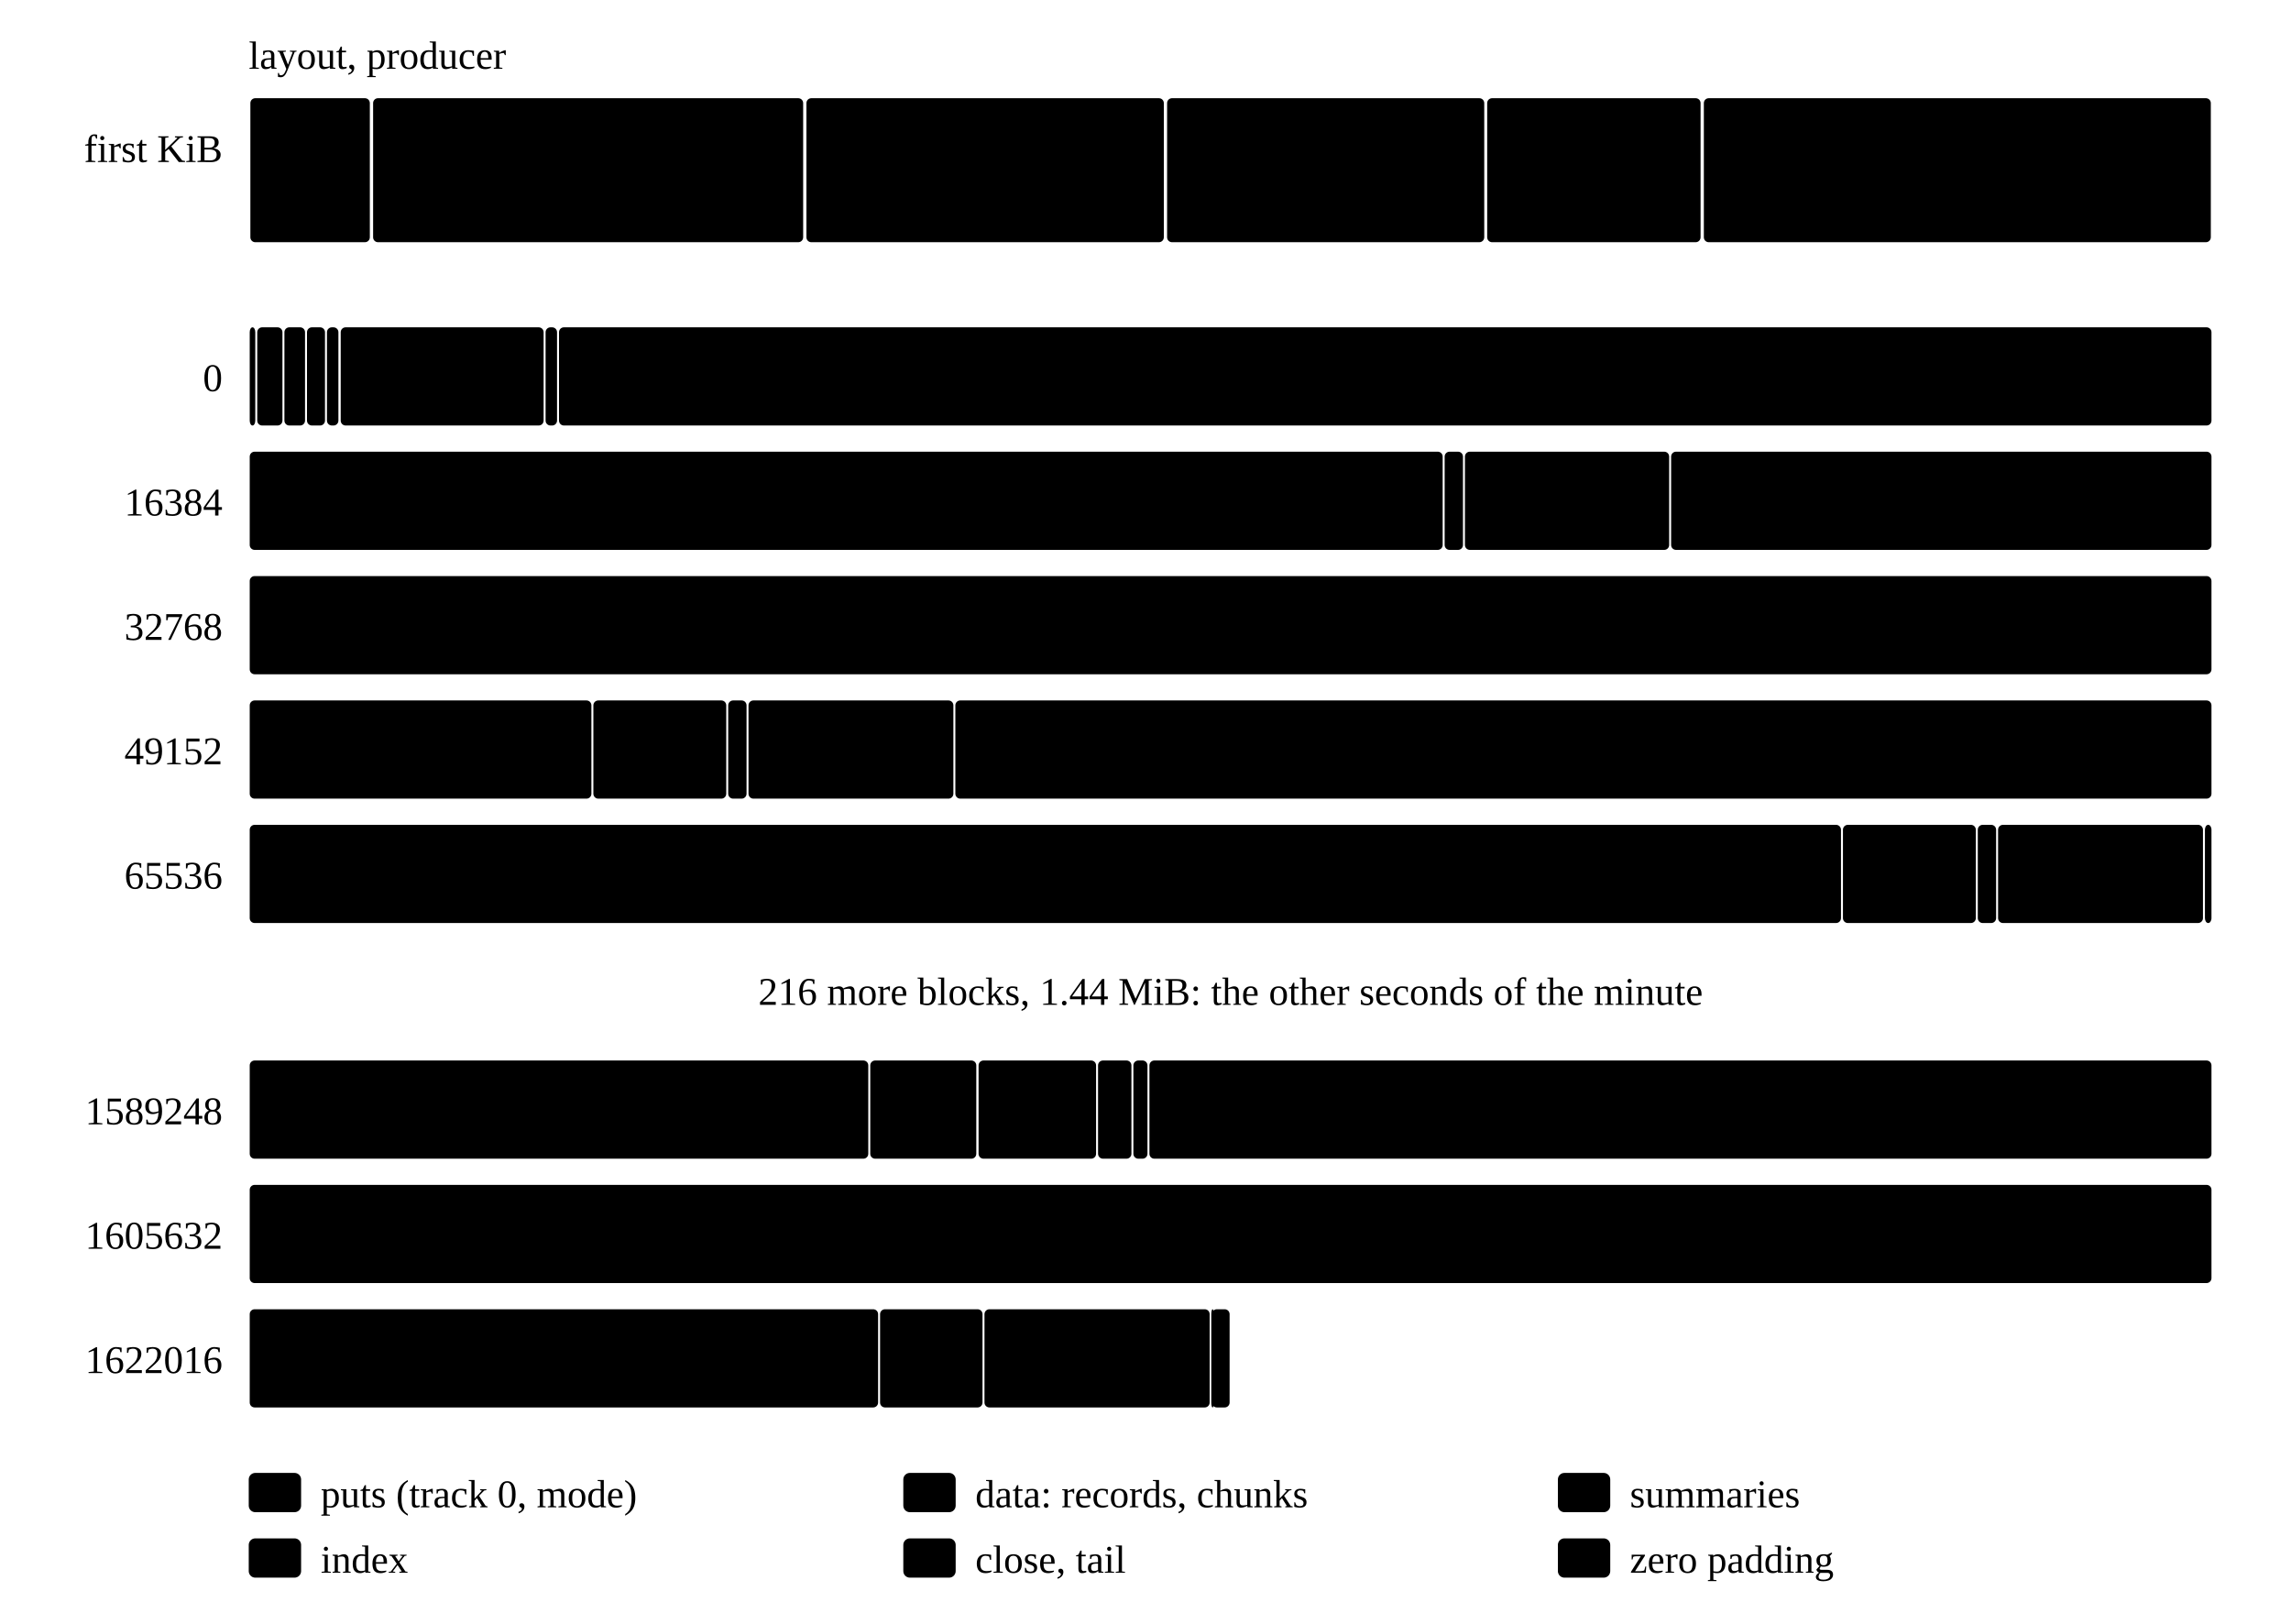
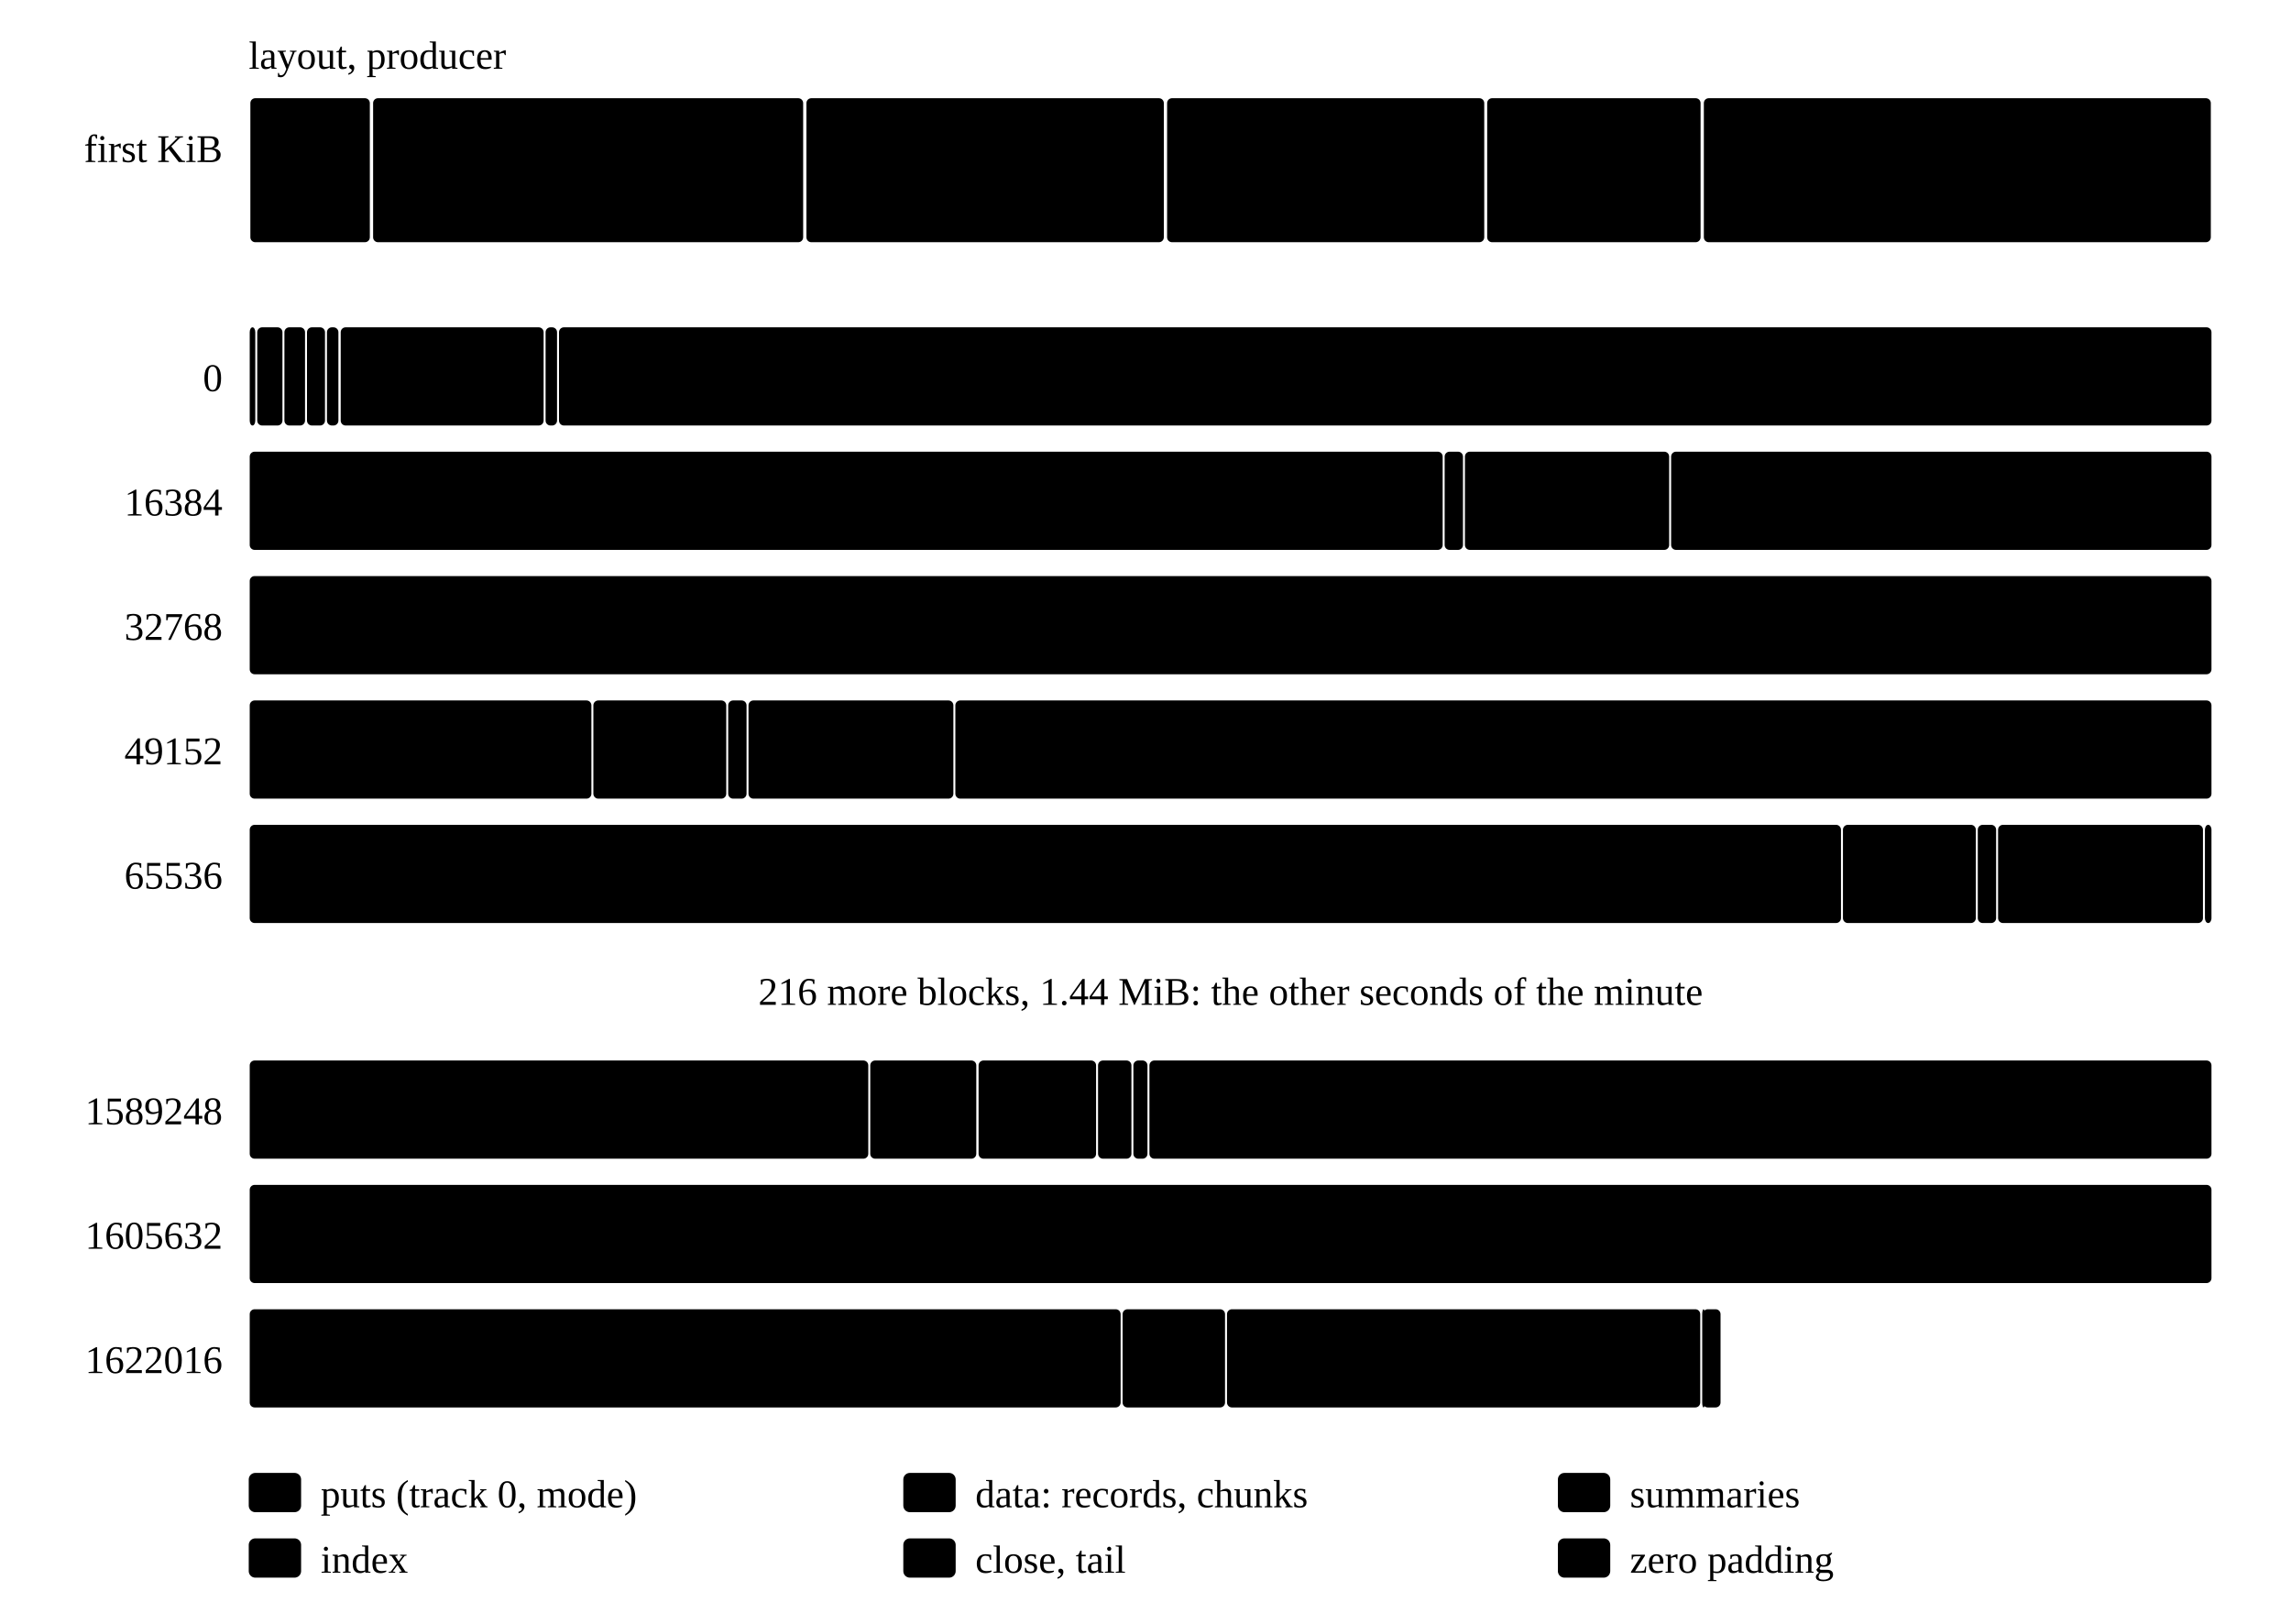
- <svg xmlns="http://www.w3.org/2000/svg" class="ww-svg" viewBox="0 0 700 496" width="700" height="496" role="img" aria-label="The drive's first minute in one file of 1630208 bytes, on rows of 16 KiB: the first seconds, then the end. Puts, records blocks of log lines and temperatures, chunks of CAN frames and of phase current, summaries, the final index, the close padded with zeros and the tail">
+ <svg xmlns="http://www.w3.org/2000/svg" class="ww-svg" viewBox="0 0 700 496" width="700" height="496" role="img" aria-label="The drive's first minute in one file of 1634304 bytes, on rows of 16 KiB: the first seconds, then the end. Puts, records blocks of log lines and temperatures, chunks of CAN frames and of phase current, summaries, the final index, the close padded with zeros and the tail">
  <text x="68.0" y="119.5" text-anchor="end" class="soft mono">0</text>
  <text x="68.0" y="157.5" text-anchor="end" class="soft mono">16384</text>
  <text x="68.0" y="195.5" text-anchor="end" class="soft mono">32768</text>
  <text x="68.0" y="233.5" text-anchor="end" class="soft mono">49152</text>
  <text x="68.0" y="271.5" text-anchor="end" class="soft mono">65536</text>
  <text x="68.0" y="343.5" text-anchor="end" class="soft mono">1589248</text>
  <text x="68.0" y="381.5" text-anchor="end" class="soft mono">1605632</text>
  <text x="68.0" y="419.5" text-anchor="end" class="soft mono">1622016</text>
  <text x="376.0" y="307.0" text-anchor="middle" class="small soft">216 more blocks, 1.44 MiB: the other seconds of the minute</text>
  <rect x="76.3" y="100.0" width="1.7" height="30.0" rx="1.5" class="tint-purple" />
  <rect x="78.6" y="100.0" width="7.7" height="30.0" rx="1.5" class="tint-purple" />
  <rect x="86.9" y="100.0" width="6.3" height="30.0" rx="1.5" class="tint-purple" />
  <rect x="93.8" y="100.0" width="5.5" height="30.0" rx="1.5" class="tint-blue" />
  <rect x="99.9" y="100.0" width="3.5" height="30.0" rx="1.5" class="tint-purple" />
  <rect x="104.1" y="100.0" width="62.0" height="30.0" rx="1.5" class="tint-blue" />
  <text x="135.1" y="119.5" text-anchor="middle" class="small">can0</text>
  <rect x="166.7" y="100.0" width="3.5" height="30.0" rx="1.5" class="tint-purple" />
  <rect x="170.8" y="100.0" width="504.9" height="30.0" rx="1.5" class="tint-blue" />
  <text x="423.3" y="119.5" text-anchor="middle" class="small">phase_a: a second of samples</text>
  <rect x="76.3" y="138.0" width="364.5" height="30.0" rx="1.5" class="tint-blue" />
  <rect x="441.4" y="138.0" width="5.6" height="30.0" rx="1.5" class="tint-blue" />
  <rect x="447.6" y="138.0" width="62.4" height="30.0" rx="1.5" class="tint-blue" />
  <text x="478.8" y="157.5" text-anchor="middle" class="small">can0</text>
  <rect x="510.6" y="138.0" width="165.1" height="30.0" rx="1.5" class="tint-blue" />
  <rect x="76.3" y="176.0" width="599.4" height="30.0" rx="1.5" class="tint-blue" />
  <text x="376.0" y="195.5" text-anchor="middle" class="small">phase_a: a second of samples</text>
  <rect x="76.3" y="214.0" width="104.4" height="30.0" rx="1.5" class="tint-blue" />
  <rect x="181.3" y="214.0" width="40.6" height="30.0" rx="1.5" class="tint-teal" />
  <rect x="222.5" y="214.0" width="5.6" height="30.0" rx="1.5" class="tint-blue" />
  <rect x="228.7" y="214.0" width="62.6" height="30.0" rx="1.5" class="tint-blue" />
  <text x="260.0" y="233.5" text-anchor="middle" class="small">can0</text>
  <rect x="291.9" y="214.0" width="383.8" height="30.0" rx="1.5" class="tint-blue" />
  <text x="483.8" y="233.5" text-anchor="middle" class="small">phase_a: a second of samples</text>
  <rect x="76.3" y="252.0" width="486.2" height="30.0" rx="1.5" class="tint-blue" />
  <rect x="563.1" y="252.0" width="40.6" height="30.0" rx="1.5" class="tint-teal" />
  <rect x="604.3" y="252.0" width="5.6" height="30.0" rx="1.5" class="tint-blue" />
  <rect x="610.5" y="252.0" width="62.6" height="30.0" rx="1.5" class="tint-blue" />
  <text x="641.8" y="271.5" text-anchor="middle" class="small">can0</text>
  <rect x="673.7" y="252.0" width="2.0" height="30.0" rx="1.5" class="tint-blue" />
  <rect x="76.3" y="324.0" width="189.0" height="30.0" rx="1.5" class="tint-blue" />
  <rect x="265.9" y="324.0" width="32.4" height="30.0" rx="1.5" class="tint-teal" />
  <rect x="299.0" y="324.0" width="35.9" height="30.0" rx="1.5" class="tint-teal" />
  <rect x="335.5" y="324.0" width="10.2" height="30.0" rx="1.5" class="tint-teal" />
  <rect x="346.3" y="324.0" width="4.3" height="30.0" rx="1.5" class="tint-teal" />
  <rect x="351.2" y="324.0" width="324.5" height="30.0" rx="1.5" class="tint-amber" />
  <text x="513.4" y="343.5" text-anchor="middle" class="small">final index</text>
  <rect x="76.3" y="362.0" width="599.4" height="30.0" rx="1.5" class="tint-amber" />
-   <rect x="76.3" y="400.0" width="192.0" height="30.0" rx="1.5" class="tint-amber" />
-   <rect x="268.9" y="400.0" width="31.3" height="30.0" rx="1.5" class="tint-green" />
-   <rect x="300.8" y="400.0" width="68.8" height="30.0" rx="1.5" class="faint hatch" />
-   <rect x="370.1" y="400.0" width="0.8" height="30.0" rx="1.5" class="tint-green" />
-   <rect x="370.3" y="400.0" width="5.4" height="30.0" rx="1.5" class="tint-green" />
+   <rect x="76.3" y="400.0" width="266.1" height="30.0" rx="1.5" class="tint-amber" />
+   <rect x="343.0" y="400.0" width="31.3" height="30.0" rx="1.5" class="tint-green" />
+   <rect x="374.9" y="400.0" width="144.6" height="30.0" rx="1.5" class="faint hatch" />
+   <text x="447.2" y="419.5" text-anchor="middle" class="small">zero padding</text>
+   <rect x="520.1" y="400.0" width="0.8" height="30.0" rx="1.5" class="tint-green" />
+   <rect x="520.3" y="400.0" width="5.4" height="30.0" rx="1.5" class="tint-green" />
  <text x="68.0" y="49.5" text-anchor="end" class="small soft">first KiB</text>
  <rect x="76.5" y="30.0" width="36.5" height="44.0" rx="1.5" class="tint-purple" />
  <line x1="78.0" y1="29.0" x2="78.0" y2="24.0" class="thin" />
  <text x="76.0" y="21.0" text-anchor="start" class="small">layout, producer</text>
  <rect x="114.0" y="30.0" width="131.4" height="44.0" rx="1.5" class="tint-purple" />
  <text x="179.7" y="49.0" text-anchor="middle" class="small">2 clocks, map, mode</text>
  <text x="179.7" y="63.0" text-anchor="middle" class="small">“idle”</text>
  <rect x="246.4" y="30.0" width="109.2" height="44.0" rx="1.5" class="tint-purple" />
  <text x="301.0" y="56.0" text-anchor="middle" class="small">log, temp</text>
  <rect x="356.6" y="30.0" width="96.9" height="44.0" rx="1.5" class="tint-blue" />
  <text x="405.0" y="56.0" text-anchor="middle" class="small">log, temp</text>
  <rect x="454.4" y="30.0" width="65.2" height="44.0" rx="1.5" class="tint-purple" />
  <text x="487.0" y="56.0" text-anchor="middle" class="small">can0</text>
  <rect x="520.6" y="30.0" width="154.9" height="44.0" rx="1.5" class="tint-blue" />
  <text x="598.1" y="56.0" text-anchor="middle" class="small">can0</text>
  <path d="M76.0 76.0 L76.0 98.0 M676.0 76.0 L113.5 98.0" class="thin dash" />
  <rect x="76.0" y="450.0" width="16.0" height="12.0" rx="2" class="tint-purple" />
  <text x="98.0" y="460.5" text-anchor="start" class="small">puts (track 0, mode)</text>
  <rect x="276.0" y="450.0" width="16.0" height="12.0" rx="2" class="tint-blue" />
  <text x="298.0" y="460.5" text-anchor="start" class="small">data: records, chunks</text>
  <rect x="476.0" y="450.0" width="16.0" height="12.0" rx="2" class="tint-teal" />
  <text x="498.0" y="460.5" text-anchor="start" class="small">summaries</text>
  <rect x="76.0" y="470.0" width="16.0" height="12.0" rx="2" class="tint-amber" />
  <text x="98.0" y="480.5" text-anchor="start" class="small">index</text>
  <rect x="276.0" y="470.0" width="16.0" height="12.0" rx="2" class="tint-green" />
  <text x="298.0" y="480.5" text-anchor="start" class="small">close, tail</text>
  <rect x="476.0" y="470.0" width="16.0" height="12.0" rx="2" class="faint hatch" />
  <text x="498.0" y="480.5" text-anchor="start" class="small">zero padding</text>
</svg>
